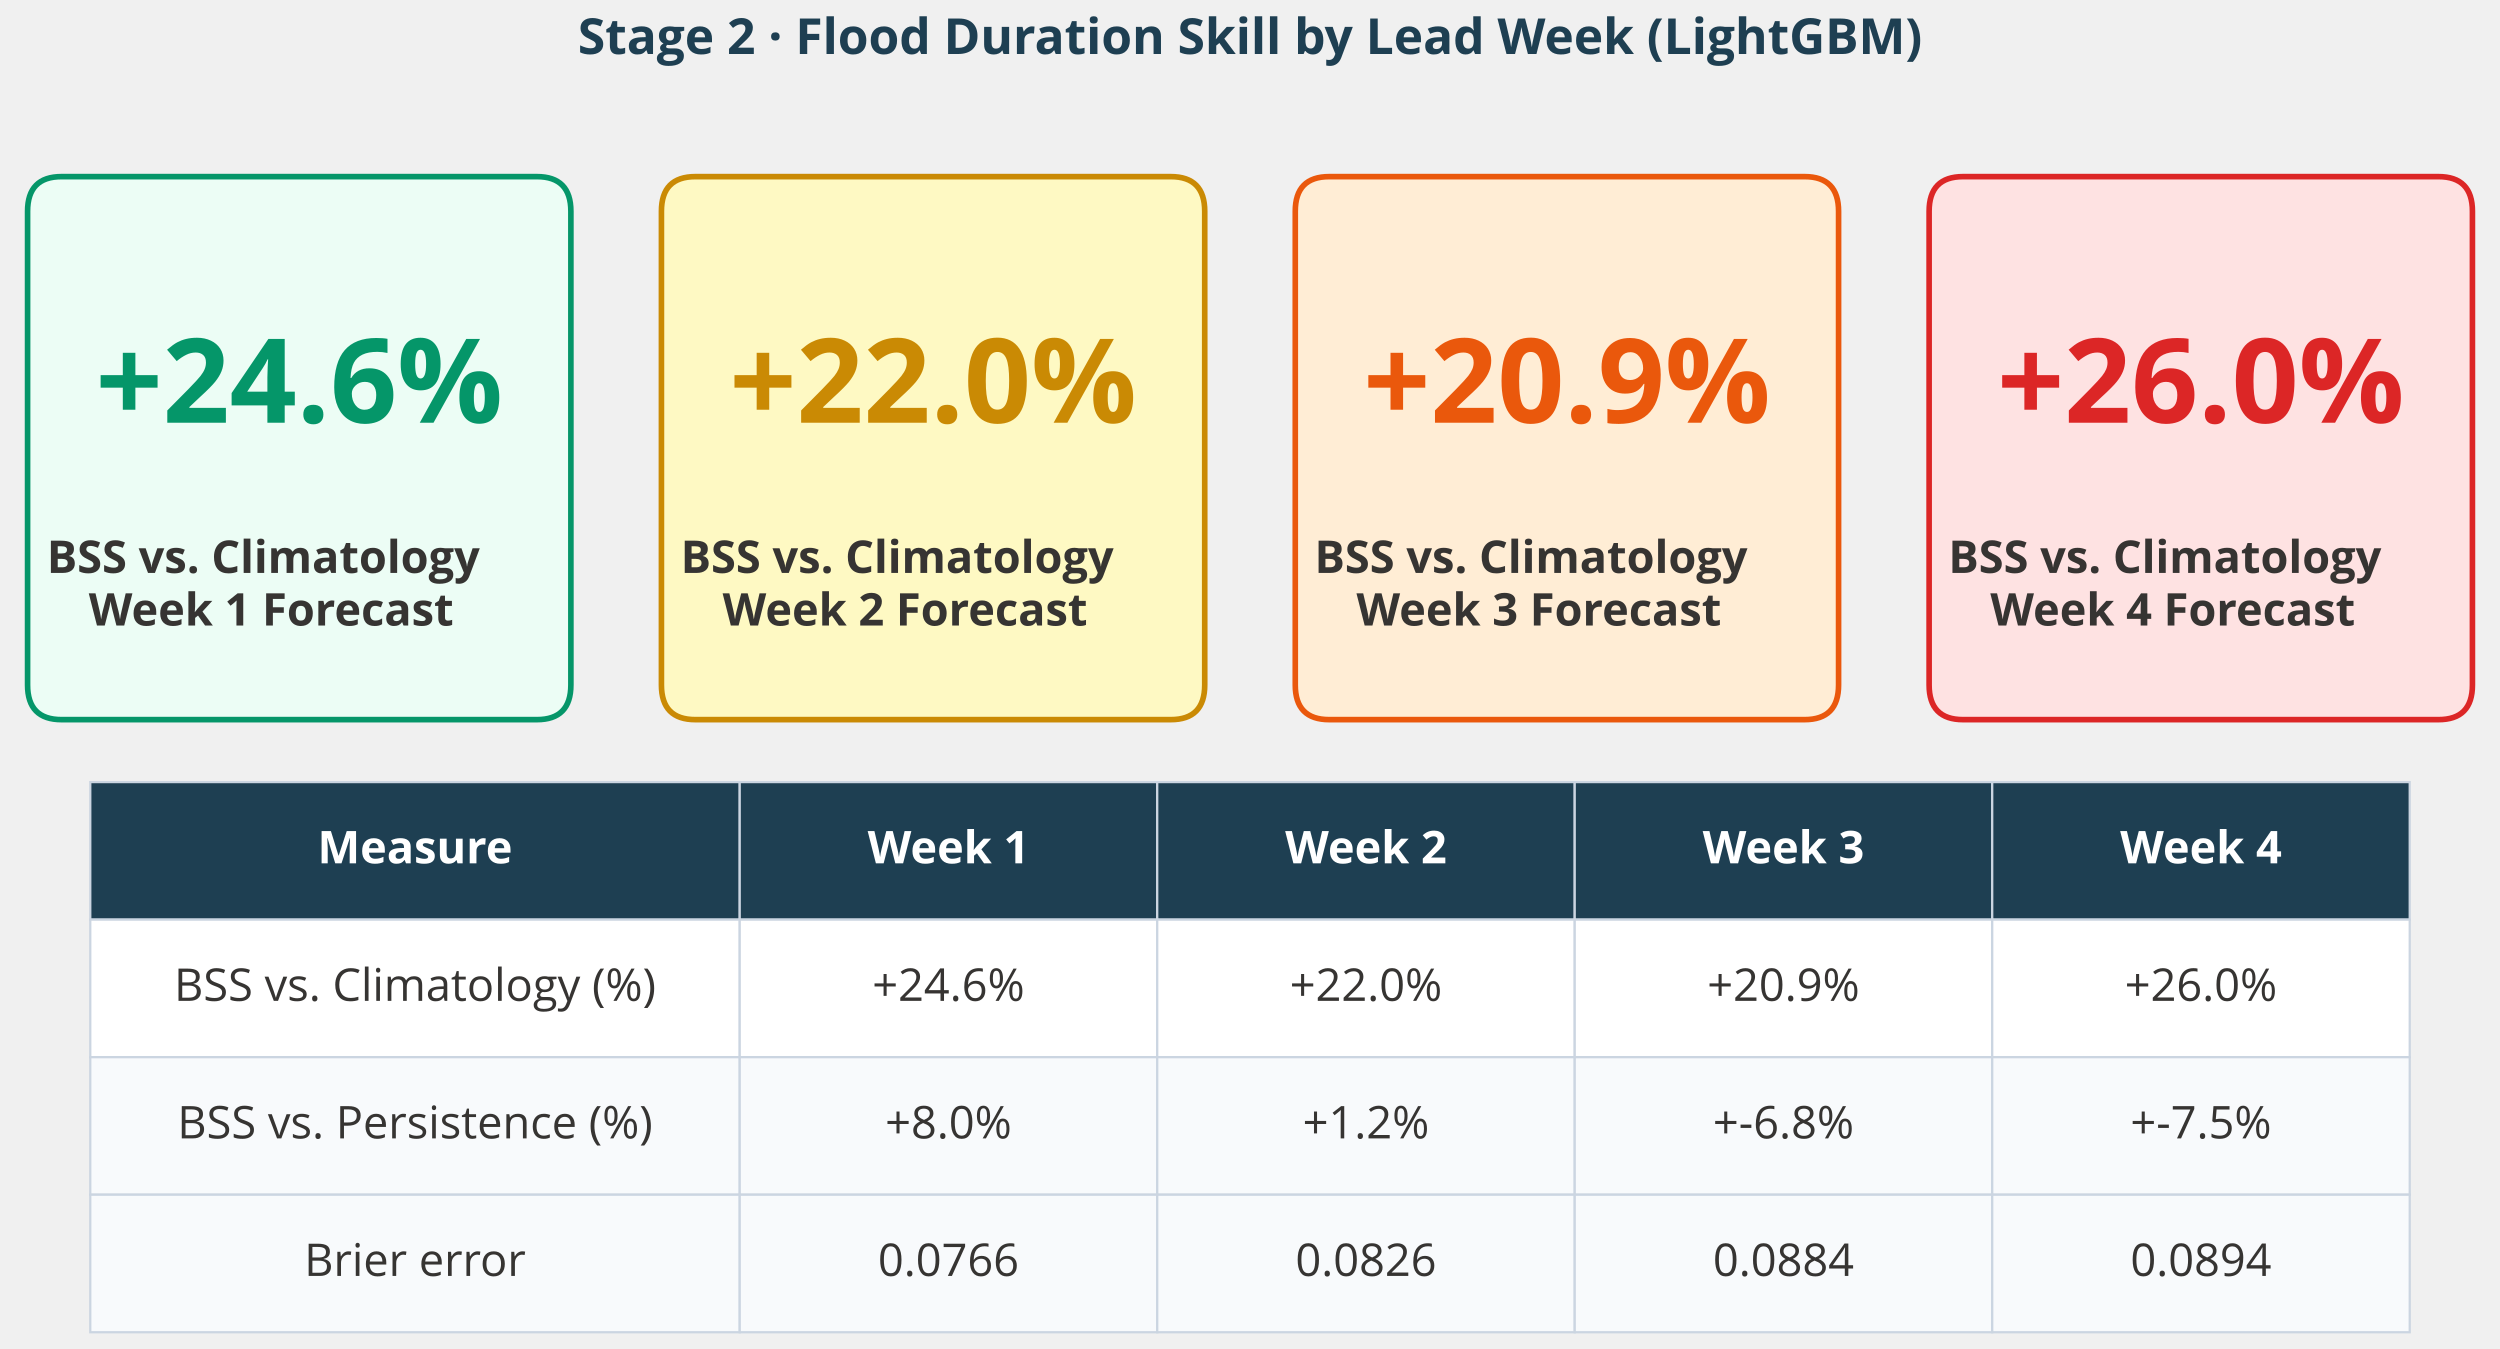
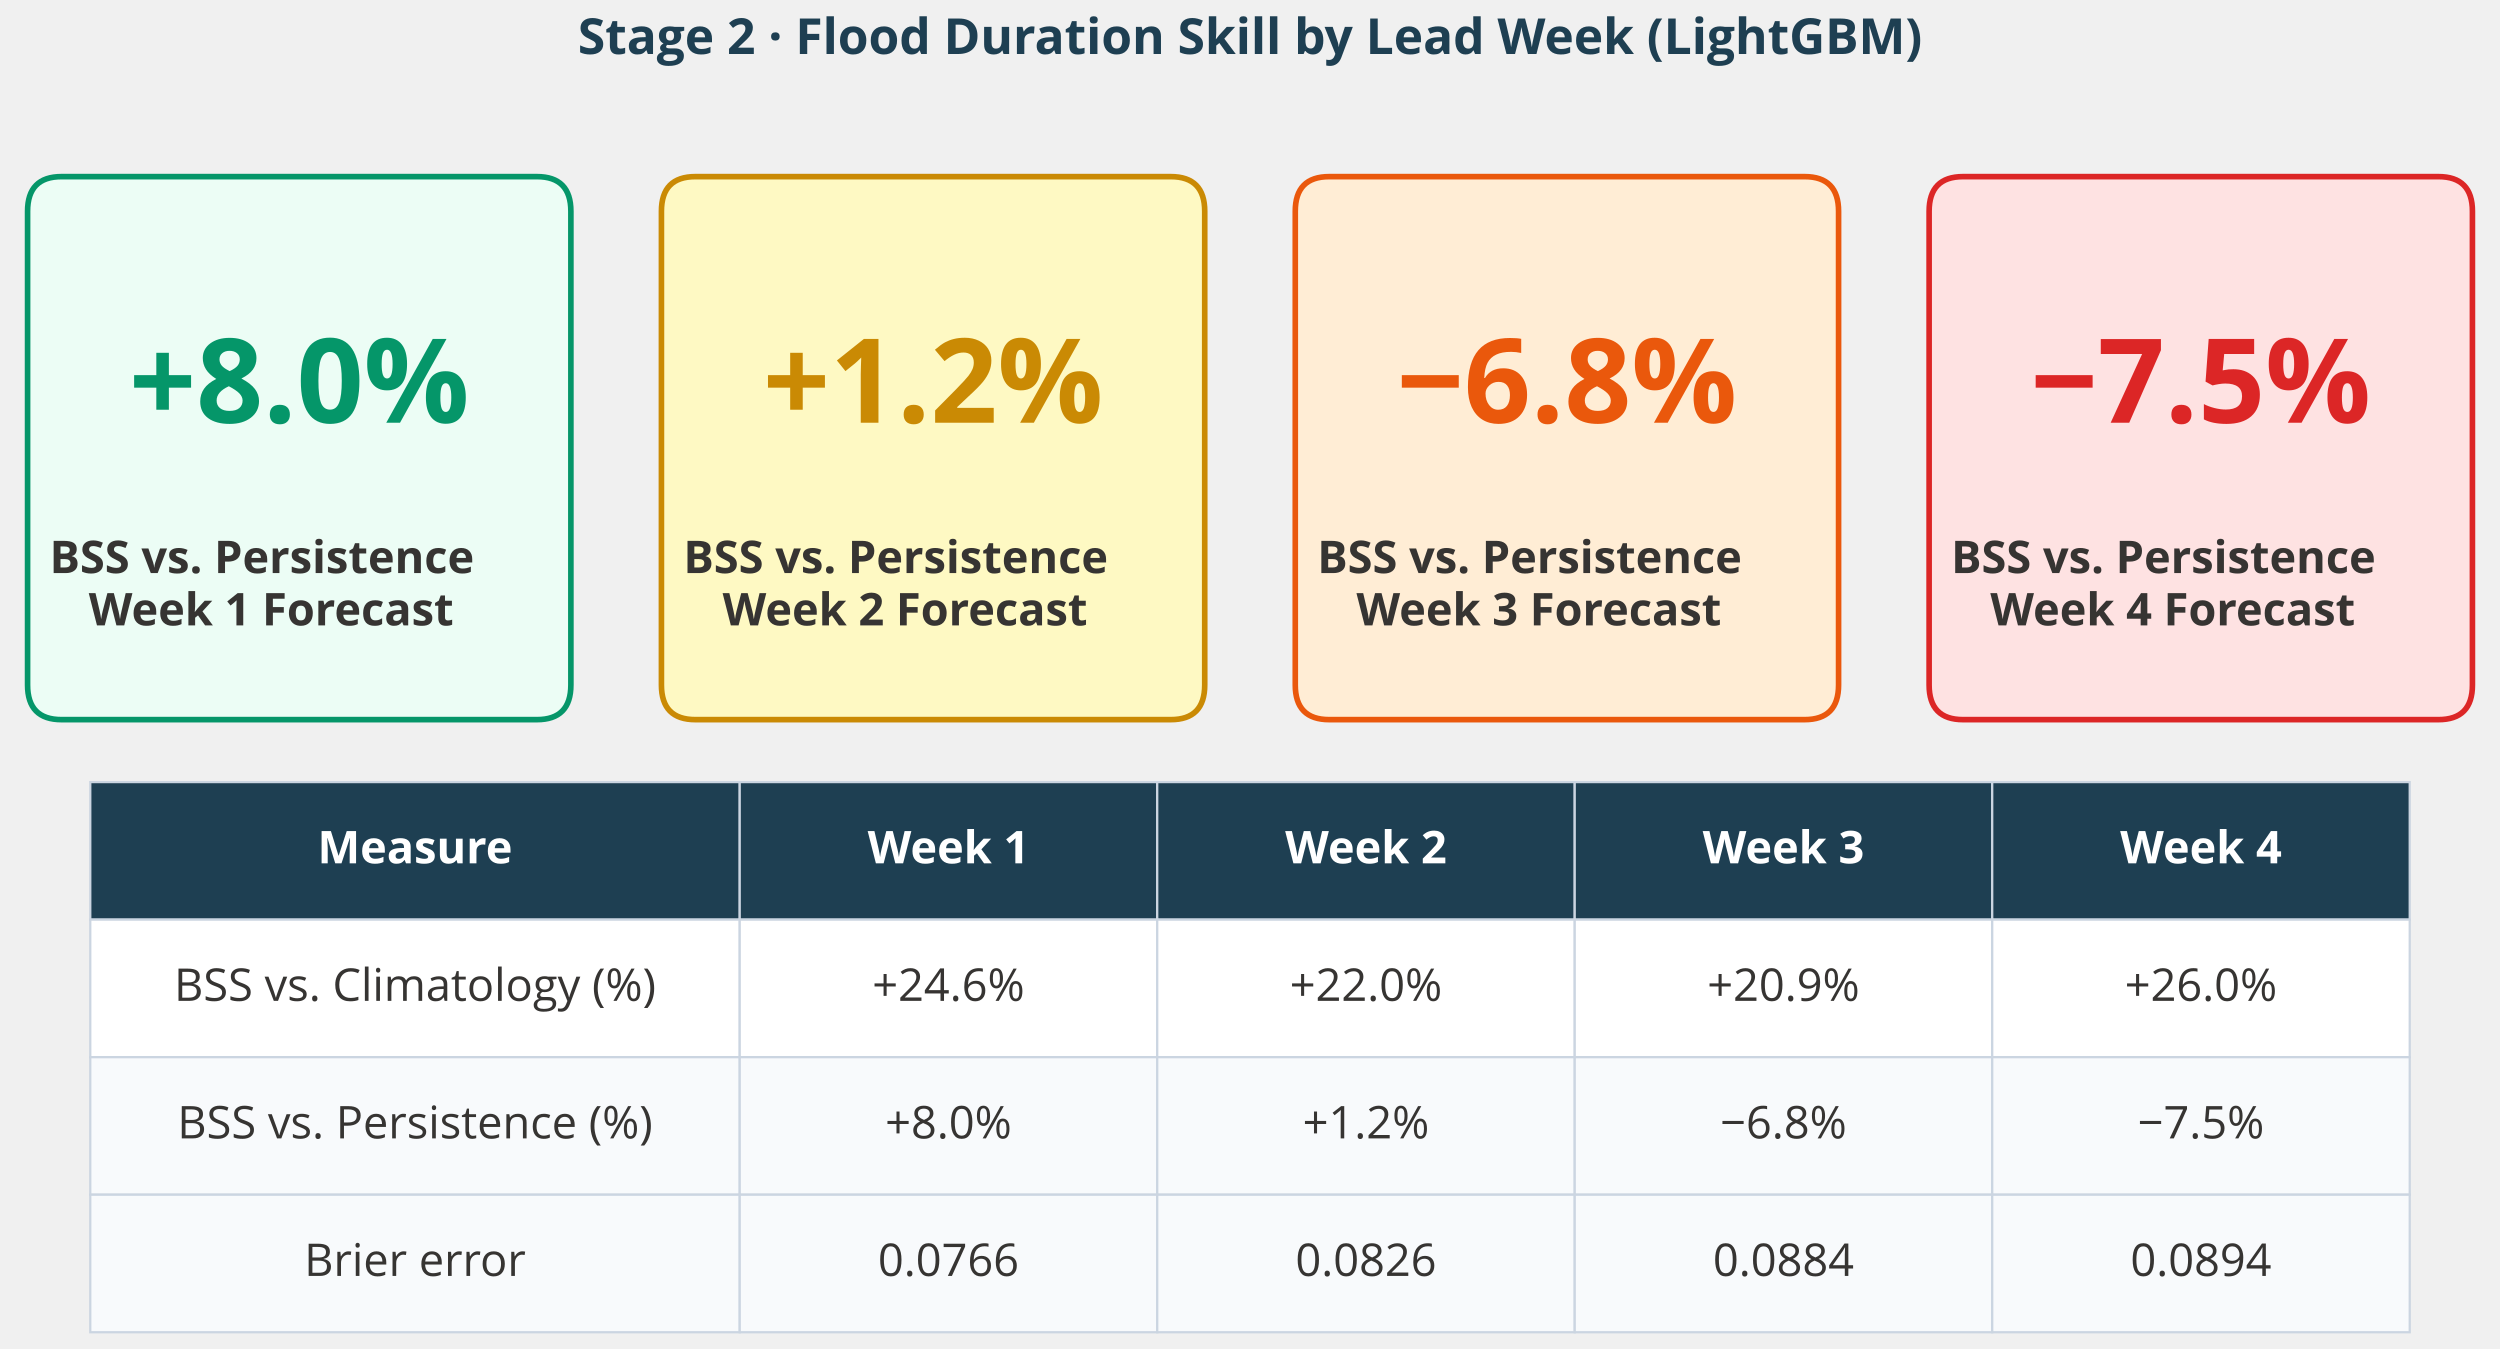
<svg xmlns="http://www.w3.org/2000/svg" width="1107.36pt" height="597.312pt" viewBox="0 0 1107.36 597.312" version="1.1">
  <defs>
    <style type="text/css">*{stroke-linejoin: round; stroke-linecap: butt}</style>
  </defs>
  <g id="figure_1">
    <g id="patch_1">
      <path d="M 0 597.312  L 1107.36 597.312  L 1107.36 0  L 0 0  L 0 597.312  z " style="fill: none; opacity: 0" />
    </g>
    <g id="axes_1">
      <g id="patch_2">
-         <path d="M 27.254 318.761  L 237.825 318.761  Q 252.865 318.761 252.865 303.408  L 252.865 93.589  Q 252.865 78.236 237.825 78.236  L 27.254 78.236  Q 12.214 78.236 12.214 93.589  L 12.214 303.408  Q 12.214 318.761 27.254 318.761  z " clip-path="url(#pd542d508d9)" style="fill: #ecfdf5; stroke: #059669; stroke-width: 2.5; stroke-linejoin: miter" />
+         <path d="M 27.254 318.761  L 237.825 318.761  Q 252.865 318.761 252.865 303.408  L 252.865 93.589  Q 252.865 78.236 237.825 78.236  L 27.254 78.236  Q 12.214 78.236 12.214 93.589  L 12.214 303.408  Q 12.214 318.761 27.254 318.761  z " clip-path="url(#pb79df99fff)" style="fill: #ecfdf5; stroke: #059669; stroke-width: 2.5; stroke-linejoin: miter" />
      </g>
      <g id="text_1">
-         <text style="font-weight: 700; font-size: 52px; font-family: 'Open Sans', 'DejaVu Sans', 'Arial', sans-serif; text-anchor: middle; fill: #059669" x="132.539" y="187.26" transform="rotate(-0 132.5394 187.2595)">+24.6%</text>
+         <text style="font-weight: 700; font-size: 52px; font-family: 'Open Sans', 'DejaVu Sans', 'Arial', sans-serif; text-anchor: middle; fill: #059669" x="132.539" y="187.26" transform="rotate(-0 132.5394 187.2595)">+8.0%</text>
      </g>
      <g id="text_2">
-         <text style="font-weight: 700; font-size: 20px; font-family: 'Open Sans', 'DejaVu Sans', 'Arial', sans-serif; fill: #363432" transform="translate(20.74414 253.7718)">BSS vs. Climatology</text>
-         <text style="font-weight: 700; font-size: 20px; font-family: 'Open Sans', 'DejaVu Sans', 'Arial', sans-serif; fill: #363432" transform="translate(39.31289 277.0835)">Week 1 Forecast</text>
+         <text style="font-weight: 700; font-size: 20px; font-family: 'Open Sans', 'DejaVu Sans', 'Arial', sans-serif; fill: #363432" transform="translate(21.96601 253.8499)">BSS vs. Persistence</text>
+         <text style="font-weight: 700; font-size: 20px; font-family: 'Open Sans', 'DejaVu Sans', 'Arial', sans-serif; fill: #363432" transform="translate(39.31289 277.0054)">Week 1 Forecast</text>
      </g>
    </g>
    <g id="axes_2">
      <g id="patch_3">
-         <path d="M 308.015 318.761  L 518.585 318.761  Q 533.626 318.761 533.626 303.408  L 533.626 93.589  Q 533.626 78.236 518.585 78.236  L 308.015 78.236  Q 292.974 78.236 292.974 93.589  L 292.974 303.408  Q 292.974 318.761 308.015 318.761  z " clip-path="url(#p821b8ad4e1)" style="fill: #fef9c3; stroke: #ca8a04; stroke-width: 2.5; stroke-linejoin: miter" />
+         <path d="M 308.015 318.761  L 518.585 318.761  Q 533.626 318.761 533.626 303.408  L 533.626 93.589  Q 533.626 78.236 518.585 78.236  L 308.015 78.236  Q 292.974 78.236 292.974 93.589  L 292.974 303.408  Q 292.974 318.761 308.015 318.761  z " clip-path="url(#p29b66bde8c)" style="fill: #fef9c3; stroke: #ca8a04; stroke-width: 2.5; stroke-linejoin: miter" />
      </g>
      <g id="text_3">
-         <text style="font-weight: 700; font-size: 52px; font-family: 'Open Sans', 'DejaVu Sans', 'Arial', sans-serif; text-anchor: middle; fill: #ca8a04" x="413.3" y="187.26" transform="rotate(-0 413.2998 187.2595)">+22.0%</text>
+         <text style="font-weight: 700; font-size: 52px; font-family: 'Open Sans', 'DejaVu Sans', 'Arial', sans-serif; text-anchor: middle; fill: #ca8a04" x="413.3" y="187.26" transform="rotate(-0 413.2998 187.2595)">+1.2%</text>
      </g>
      <g id="text_4">
-         <text style="font-weight: 700; font-size: 20px; font-family: 'Open Sans', 'DejaVu Sans', 'Arial', sans-serif; fill: #363432" transform="translate(301.5045 253.7718)">BSS vs. Climatology</text>
-         <text style="font-weight: 700; font-size: 20px; font-family: 'Open Sans', 'DejaVu Sans', 'Arial', sans-serif; fill: #363432" transform="translate(320.0733 277.0835)">Week 2 Forecast</text>
+         <text style="font-weight: 700; font-size: 20px; font-family: 'Open Sans', 'DejaVu Sans', 'Arial', sans-serif; fill: #363432" transform="translate(302.7264 253.8499)">BSS vs. Persistence</text>
+         <text style="font-weight: 700; font-size: 20px; font-family: 'Open Sans', 'DejaVu Sans', 'Arial', sans-serif; fill: #363432" transform="translate(320.0733 277.0054)">Week 2 Forecast</text>
      </g>
    </g>
    <g id="axes_3">
      <g id="patch_4">
-         <path d="M 588.775 318.761  L 799.345 318.761  Q 814.386 318.761 814.386 303.408  L 814.386 93.589  Q 814.386 78.236 799.345 78.236  L 588.775 78.236  Q 573.734 78.236 573.734 93.589  L 573.734 303.408  Q 573.734 318.761 588.775 318.761  z " clip-path="url(#p3c859ba19c)" style="fill: #ffedd5; stroke: #ea580c; stroke-width: 2.5; stroke-linejoin: miter" />
+         <path d="M 588.775 318.761  L 799.345 318.761  Q 814.386 318.761 814.386 303.408  L 814.386 93.589  Q 814.386 78.236 799.345 78.236  L 588.775 78.236  Q 573.734 78.236 573.734 93.589  L 573.734 303.408  Q 573.734 318.761 588.775 318.761  z " clip-path="url(#pf54d7885eb)" style="fill: #ffedd5; stroke: #ea580c; stroke-width: 2.5; stroke-linejoin: miter" />
      </g>
      <g id="text_5">
-         <text style="font-weight: 700; font-size: 52px; font-family: 'Open Sans', 'DejaVu Sans', 'Arial', sans-serif; text-anchor: middle; fill: #ea580c" x="694.06" y="187.26" transform="rotate(-0 694.0602 187.2595)">+20.9%</text>
+         <text style="font-weight: 700; font-size: 52px; font-family: 'Open Sans', 'DejaVu Sans', 'Arial', sans-serif; text-anchor: middle; fill: #ea580c" x="694.06" y="187.26" transform="rotate(-0 694.0602 187.2595)">−6.8%</text>
      </g>
      <g id="text_6">
-         <text style="font-weight: 700; font-size: 20px; font-family: 'Open Sans', 'DejaVu Sans', 'Arial', sans-serif; fill: #363432" transform="translate(582.2649 253.7718)">BSS vs. Climatology</text>
-         <text style="font-weight: 700; font-size: 20px; font-family: 'Open Sans', 'DejaVu Sans', 'Arial', sans-serif; fill: #363432" transform="translate(600.8336 277.0835)">Week 3 Forecast</text>
+         <text style="font-weight: 700; font-size: 20px; font-family: 'Open Sans', 'DejaVu Sans', 'Arial', sans-serif; fill: #363432" transform="translate(583.4867 253.8499)">BSS vs. Persistence</text>
+         <text style="font-weight: 700; font-size: 20px; font-family: 'Open Sans', 'DejaVu Sans', 'Arial', sans-serif; fill: #363432" transform="translate(600.8336 277.0054)">Week 3 Forecast</text>
      </g>
    </g>
    <g id="axes_4">
      <g id="patch_5">
-         <path d="M 869.535 318.761  L 1080.106 318.761  Q 1095.146 318.761 1095.146 303.408  L 1095.146 93.589  Q 1095.146 78.236 1080.106 78.236  L 869.535 78.236  Q 854.495 78.236 854.495 93.589  L 854.495 303.408  Q 854.495 318.761 869.535 318.761  z " clip-path="url(#p80c1e8cff1)" style="fill: #fee2e2; stroke: #dc2626; stroke-width: 2.5; stroke-linejoin: miter" />
+         <path d="M 869.535 318.761  L 1080.106 318.761  Q 1095.146 318.761 1095.146 303.408  L 1095.146 93.589  Q 1095.146 78.236 1080.106 78.236  L 869.535 78.236  Q 854.495 78.236 854.495 93.589  L 854.495 303.408  Q 854.495 318.761 869.535 318.761  z " clip-path="url(#p89240d235a)" style="fill: #fee2e2; stroke: #dc2626; stroke-width: 2.5; stroke-linejoin: miter" />
      </g>
      <g id="text_7">
-         <text style="font-weight: 700; font-size: 52px; font-family: 'Open Sans', 'DejaVu Sans', 'Arial', sans-serif; text-anchor: middle; fill: #dc2626" x="974.821" y="187.26" transform="rotate(-0 974.8206 187.2595)">+26.0%</text>
+         <text style="font-weight: 700; font-size: 52px; font-family: 'Open Sans', 'DejaVu Sans', 'Arial', sans-serif; text-anchor: middle; fill: #dc2626" x="974.821" y="187.26" transform="rotate(-0 974.8206 187.2595)">−7.5%</text>
      </g>
      <g id="text_8">
-         <text style="font-weight: 700; font-size: 20px; font-family: 'Open Sans', 'DejaVu Sans', 'Arial', sans-serif; fill: #363432" transform="translate(863.0252 253.7718)">BSS vs. Climatology</text>
-         <text style="font-weight: 700; font-size: 20px; font-family: 'Open Sans', 'DejaVu Sans', 'Arial', sans-serif; fill: #363432" transform="translate(881.594 277.0835)">Week 4 Forecast</text>
+         <text style="font-weight: 700; font-size: 20px; font-family: 'Open Sans', 'DejaVu Sans', 'Arial', sans-serif; fill: #363432" transform="translate(864.2471 253.8499)">BSS vs. Persistence</text>
+         <text style="font-weight: 700; font-size: 20px; font-family: 'Open Sans', 'DejaVu Sans', 'Arial', sans-serif; fill: #363432" transform="translate(881.594 277.0054)">Week 4 Forecast</text>
      </g>
    </g>
    <g id="axes_5">
      <g id="table_1">
        <g id="patch_6">
          <path d="M 39.989 407.343  L 327.656 407.343  L 327.656 346.42  L 39.989 346.42  z " style="fill: #1e3f52; stroke: #cbd5e1; stroke-linejoin: miter" />
        </g>
        <g id="text_9">
          <text style="font-weight: 700; font-size: 20px; font-family: 'Open Sans', 'DejaVu Sans', 'Arial', sans-serif; text-anchor: middle; fill: #ffffff" x="183.822" y="382.4" transform="rotate(-0 183.8223 382.4)">Measure</text>
        </g>
        <g id="patch_7">
          <path d="M 327.656 407.343  L 512.585 407.343  L 512.585 346.42  L 327.656 346.42  z " style="fill: #1e3f52; stroke: #cbd5e1; stroke-linejoin: miter" />
        </g>
        <g id="text_10">
          <text style="font-weight: 700; font-size: 20px; font-family: 'Open Sans', 'DejaVu Sans', 'Arial', sans-serif; text-anchor: middle; fill: #ffffff" x="420.12" y="382.4" transform="rotate(-0 420.1203 382.4)">Week 1</text>
        </g>
        <g id="patch_8">
          <path d="M 512.585 407.343  L 697.514 407.343  L 697.514 346.42  L 512.585 346.42  z " style="fill: #1e3f52; stroke: #cbd5e1; stroke-linejoin: miter" />
        </g>
        <g id="text_11">
          <text style="font-weight: 700; font-size: 20px; font-family: 'Open Sans', 'DejaVu Sans', 'Arial', sans-serif; text-anchor: middle; fill: #ffffff" x="605.049" y="382.4" transform="rotate(-0 605.0491 382.4)">Week 2</text>
        </g>
        <g id="patch_9">
          <path d="M 697.514 407.343  L 882.442 407.343  L 882.442 346.42  L 697.514 346.42  z " style="fill: #1e3f52; stroke: #cbd5e1; stroke-linejoin: miter" />
        </g>
        <g id="text_12">
          <text style="font-weight: 700; font-size: 20px; font-family: 'Open Sans', 'DejaVu Sans', 'Arial', sans-serif; text-anchor: middle; fill: #ffffff" x="789.978" y="382.4" transform="rotate(-0 789.978 382.4)">Week 3</text>
        </g>
        <g id="patch_10">
          <path d="M 882.442 407.343  L 1067.371 407.343  L 1067.371 346.42  L 882.442 346.42  z " style="fill: #1e3f52; stroke: #cbd5e1; stroke-linejoin: miter" />
        </g>
        <g id="text_13">
          <text style="font-weight: 700; font-size: 20px; font-family: 'Open Sans', 'DejaVu Sans', 'Arial', sans-serif; text-anchor: middle; fill: #ffffff" x="974.907" y="382.4" transform="rotate(-0 974.9068 382.4)">Week 4</text>
        </g>
        <g id="patch_11">
          <path d="M 39.989 468.266  L 327.656 468.266  L 327.656 407.343  L 39.989 407.343  z " style="fill: #ffffff; stroke: #cbd5e1; stroke-linejoin: miter" />
        </g>
        <g id="text_14">
          <text style="font-size: 20px; font-family: 'Open Sans', 'DejaVu Sans', 'Arial', sans-serif; text-anchor: middle; fill: #363432" x="183.822" y="443.323" transform="rotate(-0 183.8223 443.3231)">BSS vs. Climatology (%)</text>
        </g>
        <g id="patch_12">
          <path d="M 327.656 468.266  L 512.585 468.266  L 512.585 407.343  L 327.656 407.343  z " style="fill: #ffffff; stroke: #cbd5e1; stroke-linejoin: miter" />
        </g>
        <g id="text_15">
          <text style="font-size: 20px; font-family: 'Open Sans', 'DejaVu Sans', 'Arial', sans-serif; text-anchor: middle; fill: #363432" x="420.12" y="443.323" transform="rotate(-0 420.1203 443.3231)">+24.6%</text>
        </g>
        <g id="patch_13">
          <path d="M 512.585 468.266  L 697.514 468.266  L 697.514 407.343  L 512.585 407.343  z " style="fill: #ffffff; stroke: #cbd5e1; stroke-linejoin: miter" />
        </g>
        <g id="text_16">
          <text style="font-size: 20px; font-family: 'Open Sans', 'DejaVu Sans', 'Arial', sans-serif; text-anchor: middle; fill: #363432" x="605.049" y="443.323" transform="rotate(-0 605.0491 443.3231)">+22.0%</text>
        </g>
        <g id="patch_14">
          <path d="M 697.514 468.266  L 882.442 468.266  L 882.442 407.343  L 697.514 407.343  z " style="fill: #ffffff; stroke: #cbd5e1; stroke-linejoin: miter" />
        </g>
        <g id="text_17">
          <text style="font-size: 20px; font-family: 'Open Sans', 'DejaVu Sans', 'Arial', sans-serif; text-anchor: middle; fill: #363432" x="789.978" y="443.323" transform="rotate(-0 789.978 443.3231)">+20.9%</text>
        </g>
        <g id="patch_15">
          <path d="M 882.442 468.266  L 1067.371 468.266  L 1067.371 407.343  L 882.442 407.343  z " style="fill: #ffffff; stroke: #cbd5e1; stroke-linejoin: miter" />
        </g>
        <g id="text_18">
          <text style="font-size: 20px; font-family: 'Open Sans', 'DejaVu Sans', 'Arial', sans-serif; text-anchor: middle; fill: #363432" x="974.907" y="443.323" transform="rotate(-0 974.9068 443.3231)">+26.0%</text>
        </g>
        <g id="patch_16">
          <path d="M 39.989 529.189  L 327.656 529.189  L 327.656 468.266  L 39.989 468.266  z " style="fill: #f8fafc; stroke: #cbd5e1; stroke-linejoin: miter" />
        </g>
        <g id="text_19">
          <text style="font-size: 20px; font-family: 'Open Sans', 'DejaVu Sans', 'Arial', sans-serif; text-anchor: middle; fill: #363432" x="183.822" y="504.246" transform="rotate(-0 183.8223 504.2461)">BSS vs. Persistence (%)</text>
        </g>
        <g id="patch_17">
          <path d="M 327.656 529.189  L 512.585 529.189  L 512.585 468.266  L 327.656 468.266  z " style="fill: #f8fafc; stroke: #cbd5e1; stroke-linejoin: miter" />
        </g>
        <g id="text_20">
          <text style="font-size: 20px; font-family: 'Open Sans', 'DejaVu Sans', 'Arial', sans-serif; text-anchor: middle; fill: #363432" x="420.12" y="504.246" transform="rotate(-0 420.1203 504.2461)">+8.0%</text>
        </g>
        <g id="patch_18">
          <path d="M 512.585 529.189  L 697.514 529.189  L 697.514 468.266  L 512.585 468.266  z " style="fill: #f8fafc; stroke: #cbd5e1; stroke-linejoin: miter" />
        </g>
        <g id="text_21">
          <text style="font-size: 20px; font-family: 'Open Sans', 'DejaVu Sans', 'Arial', sans-serif; text-anchor: middle; fill: #363432" x="605.049" y="504.246" transform="rotate(-0 605.0491 504.2461)">+1.2%</text>
        </g>
        <g id="patch_19">
          <path d="M 697.514 529.189  L 882.442 529.189  L 882.442 468.266  L 697.514 468.266  z " style="fill: #f8fafc; stroke: #cbd5e1; stroke-linejoin: miter" />
        </g>
        <g id="text_22">
-           <text style="font-size: 20px; font-family: 'Open Sans', 'DejaVu Sans', 'Arial', sans-serif; text-anchor: middle; fill: #363432" x="789.978" y="504.246" transform="rotate(-0 789.978 504.2461)">+-6.8%</text>
+           <text style="font-size: 20px; font-family: 'Open Sans', 'DejaVu Sans', 'Arial', sans-serif; text-anchor: middle; fill: #363432" x="789.978" y="504.246" transform="rotate(-0 789.978 504.2461)">−6.8%</text>
        </g>
        <g id="patch_20">
          <path d="M 882.442 529.189  L 1067.371 529.189  L 1067.371 468.266  L 882.442 468.266  z " style="fill: #f8fafc; stroke: #cbd5e1; stroke-linejoin: miter" />
        </g>
        <g id="text_23">
-           <text style="font-size: 20px; font-family: 'Open Sans', 'DejaVu Sans', 'Arial', sans-serif; text-anchor: middle; fill: #363432" x="974.907" y="504.246" transform="rotate(-0 974.9068 504.2461)">+-7.5%</text>
+           <text style="font-size: 20px; font-family: 'Open Sans', 'DejaVu Sans', 'Arial', sans-serif; text-anchor: middle; fill: #363432" x="974.907" y="504.246" transform="rotate(-0 974.9068 504.2461)">−7.5%</text>
        </g>
        <g id="patch_21">
          <path d="M 39.989 590.112  L 327.656 590.112  L 327.656 529.189  L 39.989 529.189  z " style="fill: #f8fafc; stroke: #cbd5e1; stroke-linejoin: miter" />
        </g>
        <g id="text_24">
          <text style="font-size: 20px; font-family: 'Open Sans', 'DejaVu Sans', 'Arial', sans-serif; text-anchor: middle; fill: #363432" x="183.822" y="565.169" transform="rotate(-0 183.8223 565.1692)">Brier error</text>
        </g>
        <g id="patch_22">
          <path d="M 327.656 590.112  L 512.585 590.112  L 512.585 529.189  L 327.656 529.189  z " style="fill: #f8fafc; stroke: #cbd5e1; stroke-linejoin: miter" />
        </g>
        <g id="text_25">
          <text style="font-size: 20px; font-family: 'Open Sans', 'DejaVu Sans', 'Arial', sans-serif; text-anchor: middle; fill: #363432" x="420.12" y="565.169" transform="rotate(-0 420.1203 565.1692)">0.0766</text>
        </g>
        <g id="patch_23">
          <path d="M 512.585 590.112  L 697.514 590.112  L 697.514 529.189  L 512.585 529.189  z " style="fill: #f8fafc; stroke: #cbd5e1; stroke-linejoin: miter" />
        </g>
        <g id="text_26">
          <text style="font-size: 20px; font-family: 'Open Sans', 'DejaVu Sans', 'Arial', sans-serif; text-anchor: middle; fill: #363432" x="605.049" y="565.169" transform="rotate(-0 605.0491 565.1692)">0.0826</text>
        </g>
        <g id="patch_24">
          <path d="M 697.514 590.112  L 882.442 590.112  L 882.442 529.189  L 697.514 529.189  z " style="fill: #f8fafc; stroke: #cbd5e1; stroke-linejoin: miter" />
        </g>
        <g id="text_27">
          <text style="font-size: 20px; font-family: 'Open Sans', 'DejaVu Sans', 'Arial', sans-serif; text-anchor: middle; fill: #363432" x="789.978" y="565.169" transform="rotate(-0 789.978 565.1692)">0.0884</text>
        </g>
        <g id="patch_25">
          <path d="M 882.442 590.112  L 1067.371 590.112  L 1067.371 529.189  L 882.442 529.189  z " style="fill: #f8fafc; stroke: #cbd5e1; stroke-linejoin: miter" />
        </g>
        <g id="text_28">
          <text style="font-size: 20px; font-family: 'Open Sans', 'DejaVu Sans', 'Arial', sans-serif; text-anchor: middle; fill: #363432" x="974.907" y="565.169" transform="rotate(-0 974.9068 565.1692)">0.0894</text>
        </g>
      </g>
    </g>
    <g id="text_29">
      <text style="font-weight: 700; font-size: 22px; font-family: 'Open Sans', 'DejaVu Sans', 'Arial', sans-serif; text-anchor: middle; fill: #1e3f52" x="553.68" y="23.917" transform="rotate(-0 553.68 23.91656)">Stage 2 · Flood Duration Skill by Lead Week (LightGBM)</text>
    </g>
  </g>
  <defs>
-     <clipPath id="pd542d508d9">
+     <clipPath id="pb79df99fff">
      <rect x="7.2" y="70.56" width="250.679" height="255.877" />
    </clipPath>
-     <clipPath id="p821b8ad4e1">
+     <clipPath id="p29b66bde8c">
      <rect x="287.96" y="70.56" width="250.679" height="255.877" />
    </clipPath>
-     <clipPath id="p3c859ba19c">
+     <clipPath id="pf54d7885eb">
      <rect x="568.721" y="70.56" width="250.679" height="255.877" />
    </clipPath>
-     <clipPath id="p80c1e8cff1">
+     <clipPath id="p89240d235a">
      <rect x="849.481" y="70.56" width="250.679" height="255.877" />
    </clipPath>
  </defs>
</svg>
